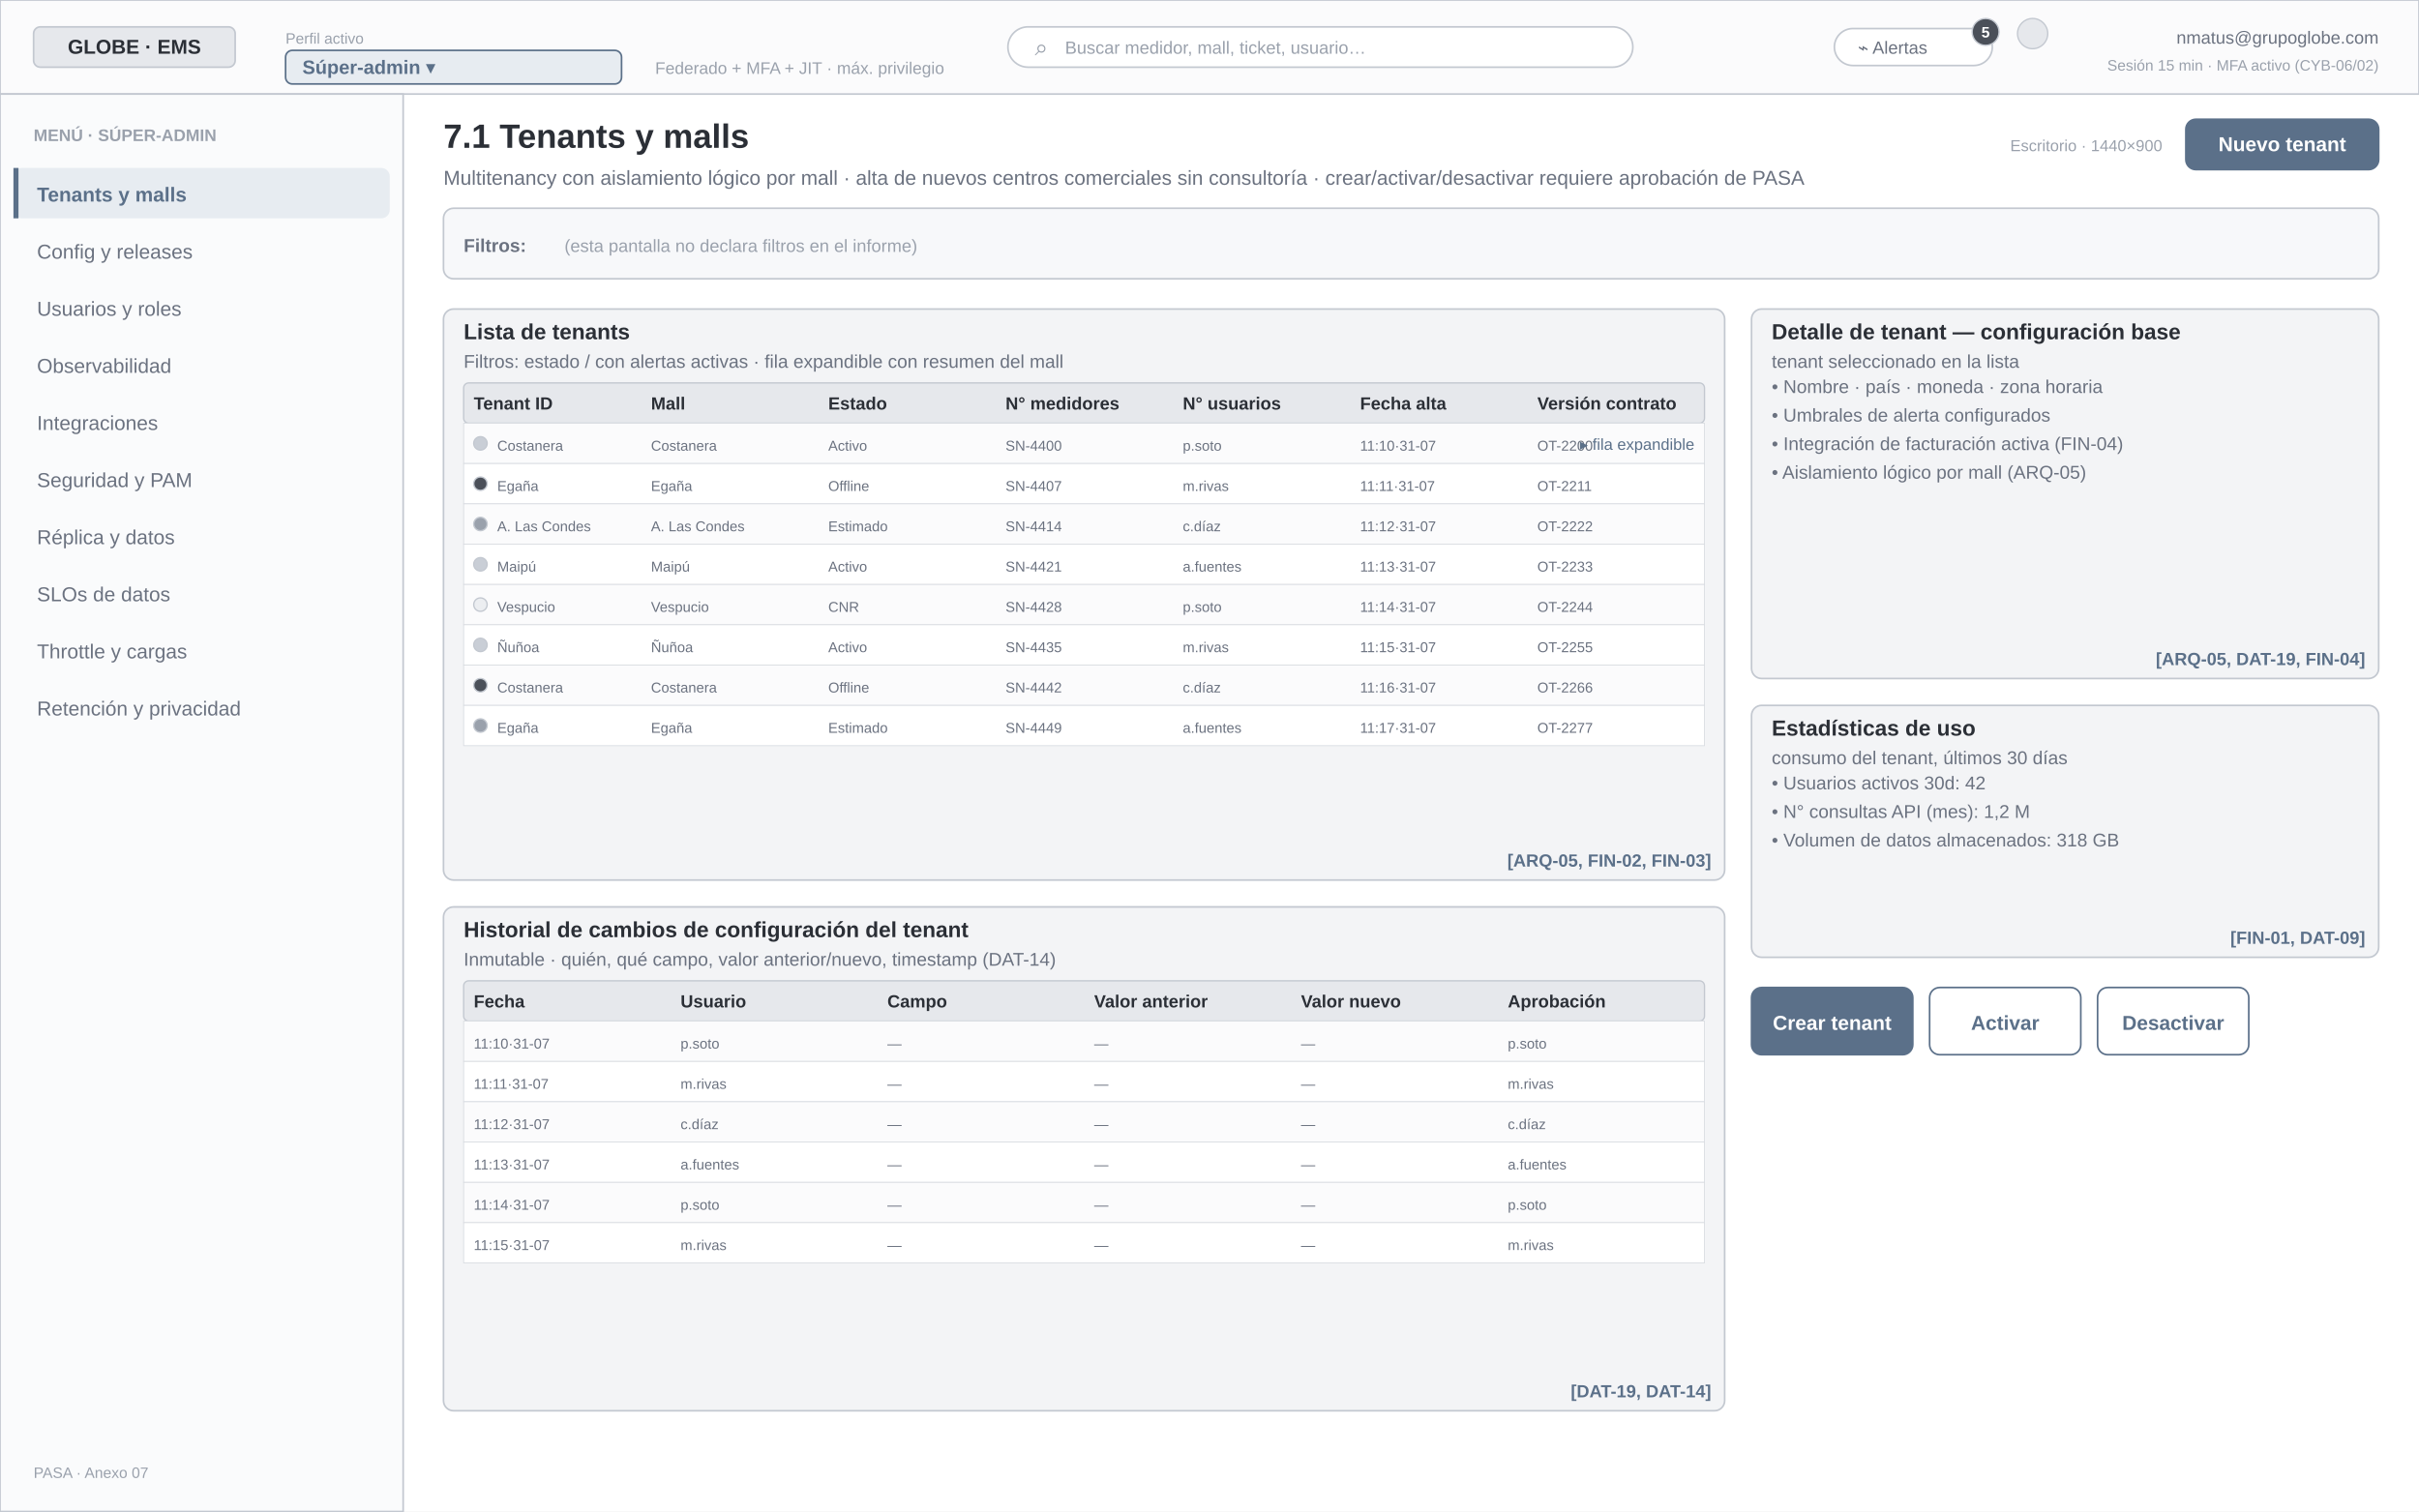
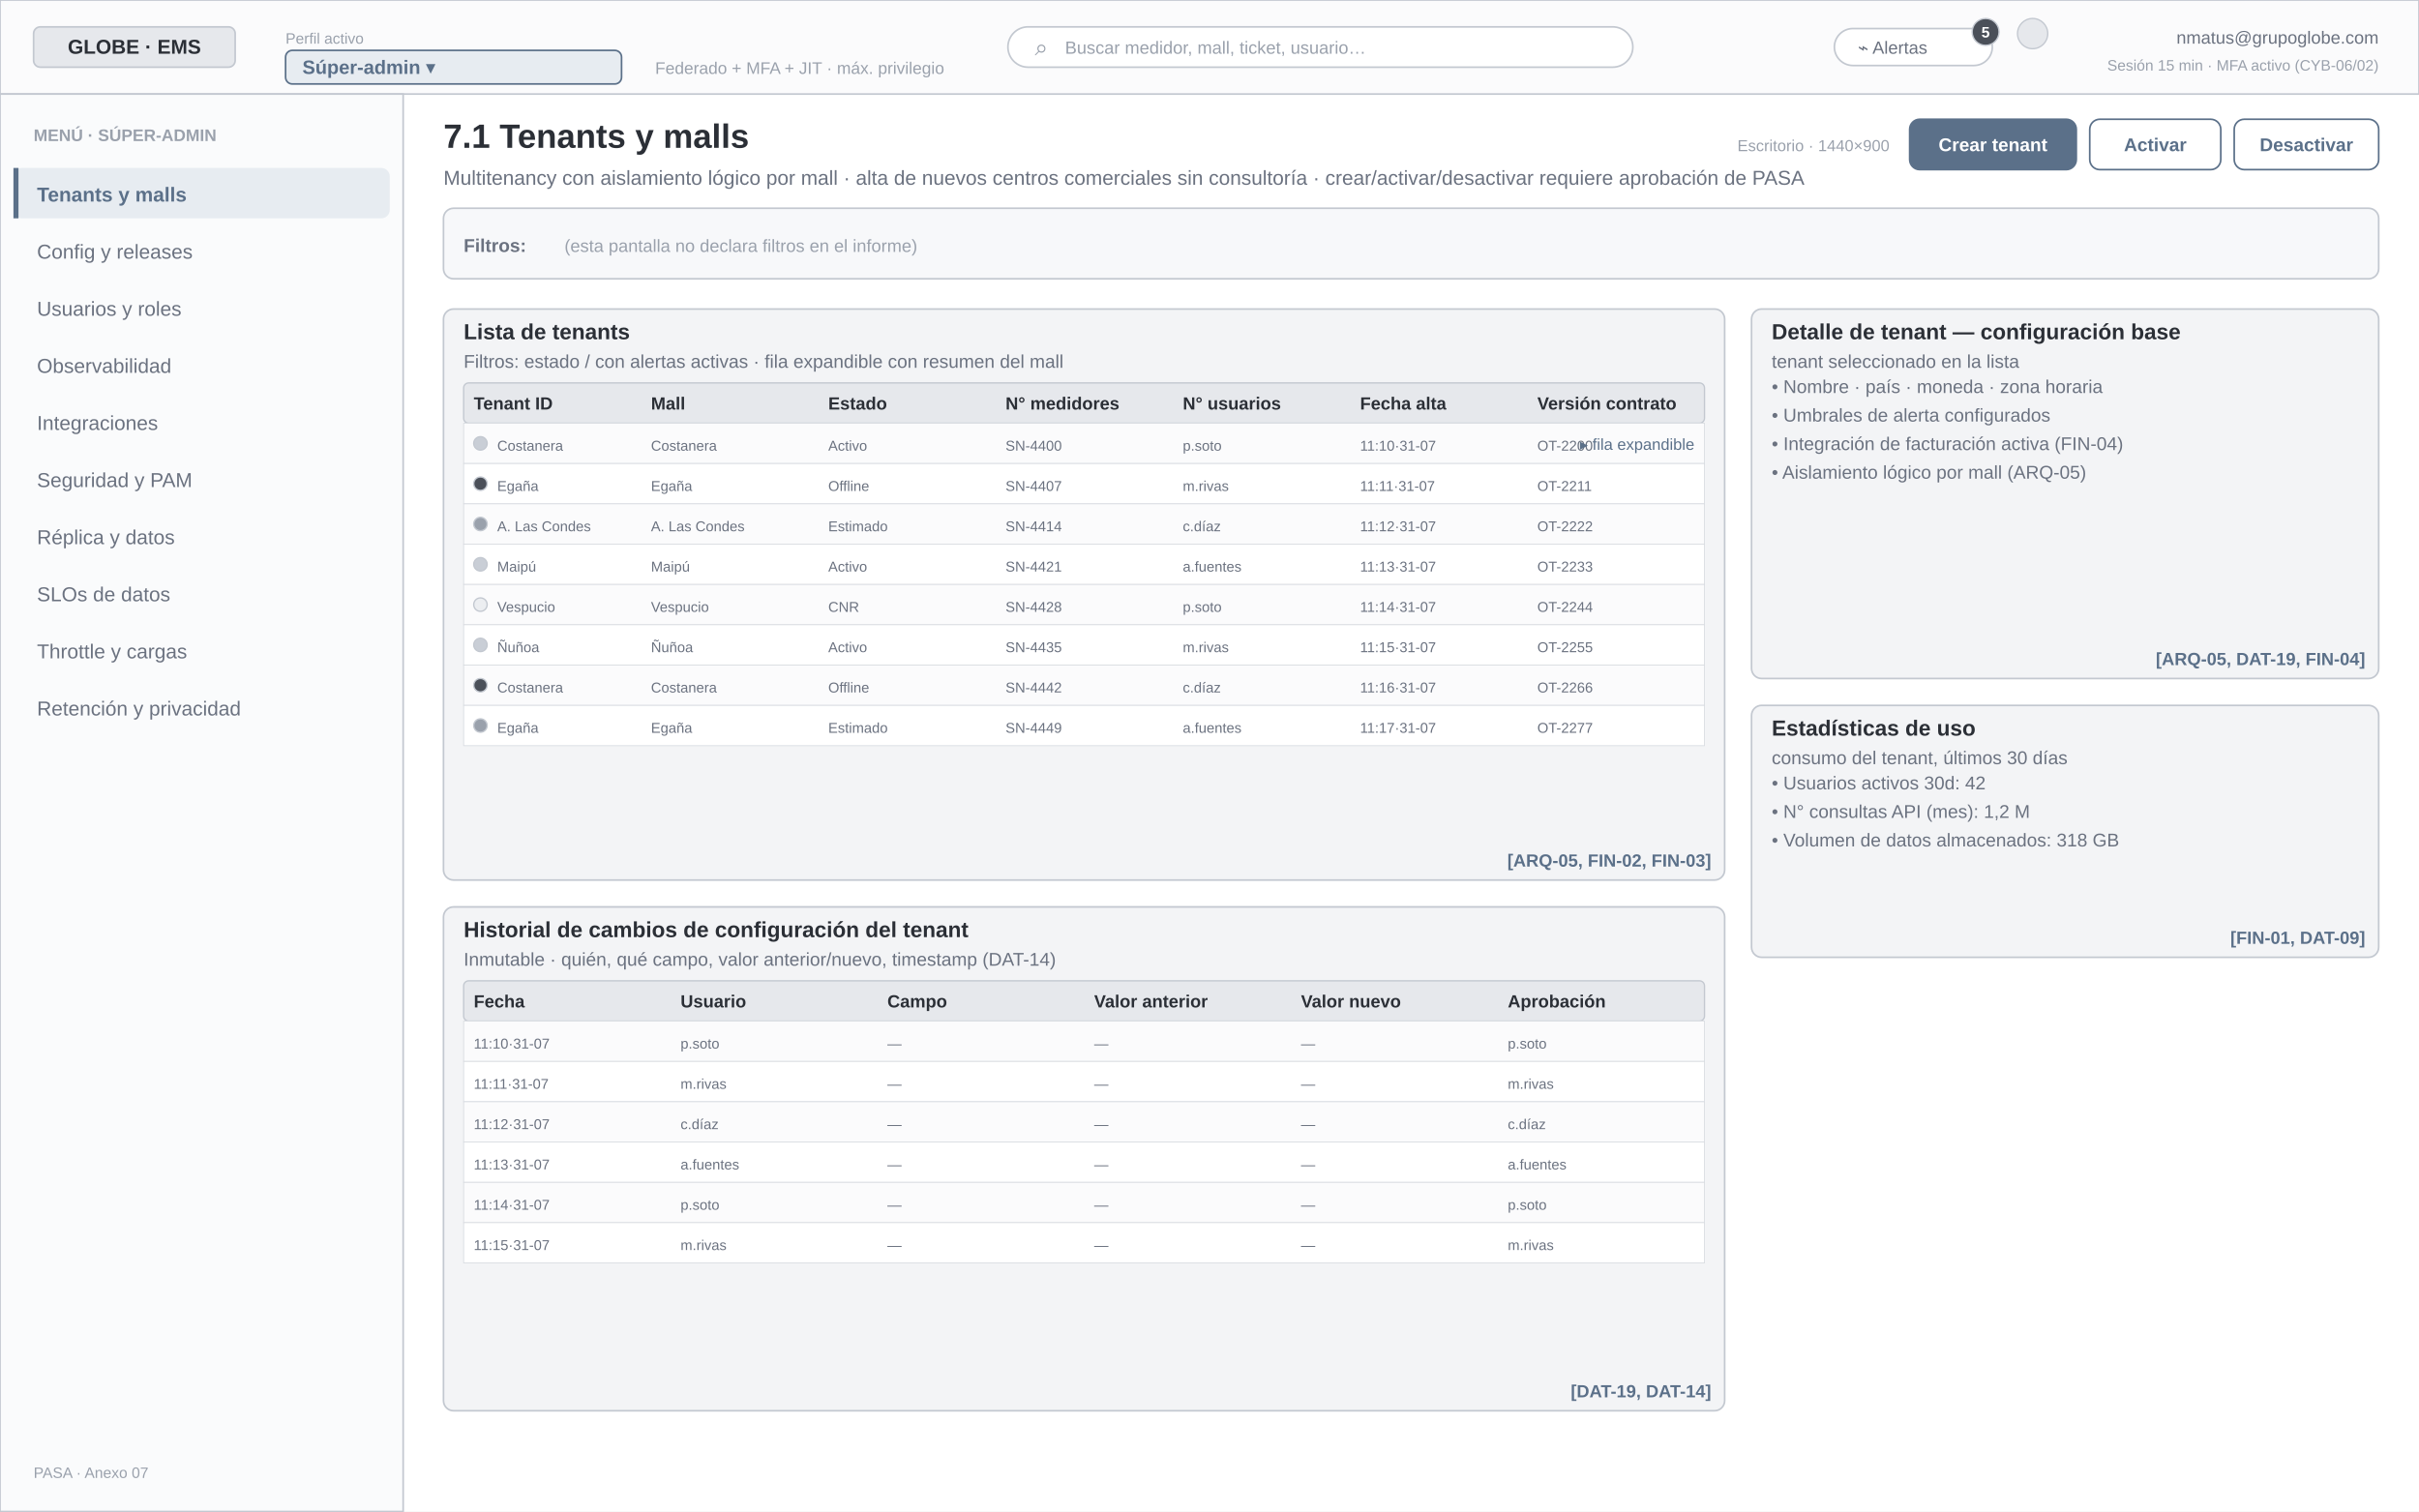
<svg xmlns="http://www.w3.org/2000/svg" viewBox="0 0 1440 900" width="1440" height="900" font-family="'Segoe UI', 'Helvetica Neue', Arial, sans-serif">
  <rect x="0" y="0" width="1440" height="900" rx="0" fill="#ffffff" stroke="none" stroke-width="1" />
  <rect x="0" y="0" width="1440" height="56" rx="0" fill="#fbfbfc" stroke="#c3c8d0" stroke-width="1" />
  <rect x="20" y="16" width="120" height="24" rx="4" fill="#e6e8ec" stroke="#c3c8d0" stroke-width="1" />
  <text x="80" y="32" font-family="'Segoe UI', 'Helvetica Neue', Arial, sans-serif" font-size="12" fill="#2b2f36" font-weight="700" text-anchor="middle">GLOBE · EMS</text>
  <text x="170" y="26" font-family="'Segoe UI', 'Helvetica Neue', Arial, sans-serif" font-size="9" fill="#9aa1ac" font-weight="normal" text-anchor="start">Perfil activo</text>
  <rect x="170" y="30" width="200" height="20" rx="4" fill="#e7ecf1" stroke="#5b7089" stroke-width="1" />
  <text x="180" y="44" font-family="'Segoe UI', 'Helvetica Neue', Arial, sans-serif" font-size="11.5" fill="#5b7089" font-weight="600" text-anchor="start">Súper-admin  ▾</text>
  <text x="390" y="44" font-family="'Segoe UI', 'Helvetica Neue', Arial, sans-serif" font-size="10" fill="#9aa1ac" font-weight="normal" text-anchor="start">Federado + MFA + JIT · máx. privilegio</text>
  <rect x="600" y="16" width="372" height="24" rx="12" fill="#ffffff" stroke="#c3c8d0" stroke-width="1" />
  <text x="616" y="33" font-family="'Segoe UI', 'Helvetica Neue', Arial, sans-serif" font-size="14" fill="#9aa1ac" font-weight="normal" text-anchor="start">⌕</text>
  <text x="634" y="32" font-family="'Segoe UI', 'Helvetica Neue', Arial, sans-serif" font-size="10.5" fill="#9aa1ac" font-weight="normal" text-anchor="start">Buscar medidor, mall, ticket, usuario…</text>
  <rect x="1092" y="17" width="94" height="22" rx="11" fill="#ffffff" stroke="#c3c8d0" stroke-width="1" />
  <text x="1106" y="32" font-family="'Segoe UI', 'Helvetica Neue', Arial, sans-serif" font-size="10.5" fill="#6b7280" font-weight="normal" text-anchor="start">⌁ Alertas</text>
  <circle cx="1182" cy="19" r="8" fill="#4b5059" stroke="#c3c8d0" stroke-width="0.8" />
  <text x="1182" y="22.3" font-family="'Segoe UI', 'Helvetica Neue', Arial, sans-serif" font-size="9" fill="#ffffff" font-weight="700" text-anchor="middle">5</text>
  <circle cx="1210" cy="20" r="9" fill="#e6e8ec" stroke="#c3c8d0" stroke-width="0.8" />
  <text x="1416" y="26" font-family="'Segoe UI', 'Helvetica Neue', Arial, sans-serif" font-size="10.5" fill="#6b7280" font-weight="normal" text-anchor="end">nmatus@grupoglobe.com</text>
  <text x="1416" y="42" font-family="'Segoe UI', 'Helvetica Neue', Arial, sans-serif" font-size="9" fill="#9aa1ac" font-weight="normal" text-anchor="end">Sesión 15 min · MFA activo (CYB-06/02)</text>
  <rect x="0" y="56" width="240" height="844" rx="0" fill="#fafbfc" stroke="#c3c8d0" stroke-width="1" />
  <text x="20" y="84" font-family="'Segoe UI', 'Helvetica Neue', Arial, sans-serif" font-size="10" fill="#9aa1ac" font-weight="700" text-anchor="start">MENÚ · SÚPER-ADMIN</text>
  <rect x="8" y="100" width="224" height="30" rx="5" fill="#e7ecf1" stroke="none" stroke-width="1" />
  <rect x="8" y="100" width="3" height="30" rx="0" fill="#5b7089" stroke="none" stroke-width="1" />
  <text x="22" y="120" font-family="'Segoe UI', 'Helvetica Neue', Arial, sans-serif" font-size="12" fill="#5b7089" font-weight="700" text-anchor="start">Tenants y malls</text>
  <text x="22" y="154" font-family="'Segoe UI', 'Helvetica Neue', Arial, sans-serif" font-size="12" fill="#6b7280" font-weight="normal" text-anchor="start">Config y releases</text>
  <text x="22" y="188" font-family="'Segoe UI', 'Helvetica Neue', Arial, sans-serif" font-size="12" fill="#6b7280" font-weight="normal" text-anchor="start">Usuarios y roles</text>
  <text x="22" y="222" font-family="'Segoe UI', 'Helvetica Neue', Arial, sans-serif" font-size="12" fill="#6b7280" font-weight="normal" text-anchor="start">Observabilidad</text>
  <text x="22" y="256" font-family="'Segoe UI', 'Helvetica Neue', Arial, sans-serif" font-size="12" fill="#6b7280" font-weight="normal" text-anchor="start">Integraciones</text>
  <text x="22" y="290" font-family="'Segoe UI', 'Helvetica Neue', Arial, sans-serif" font-size="12" fill="#6b7280" font-weight="normal" text-anchor="start">Seguridad y PAM</text>
  <text x="22" y="324" font-family="'Segoe UI', 'Helvetica Neue', Arial, sans-serif" font-size="12" fill="#6b7280" font-weight="normal" text-anchor="start">Réplica y datos</text>
  <text x="22" y="358" font-family="'Segoe UI', 'Helvetica Neue', Arial, sans-serif" font-size="12" fill="#6b7280" font-weight="normal" text-anchor="start">SLOs de datos</text>
  <text x="22" y="392" font-family="'Segoe UI', 'Helvetica Neue', Arial, sans-serif" font-size="12" fill="#6b7280" font-weight="normal" text-anchor="start">Throttle y cargas</text>
  <text x="22" y="426" font-family="'Segoe UI', 'Helvetica Neue', Arial, sans-serif" font-size="12" fill="#6b7280" font-weight="normal" text-anchor="start">Retención y privacidad</text>
  <text x="20" y="880" font-family="'Segoe UI', 'Helvetica Neue', Arial, sans-serif" font-size="9" fill="#9aa1ac" font-weight="normal" text-anchor="start">PASA · Anexo 07</text>
  <text x="264" y="88" font-family="'Segoe UI', 'Helvetica Neue', Arial, sans-serif" font-size="20" fill="#2b2f36" font-weight="700" text-anchor="start">7.1  Tenants y malls</text>
-   <rect x="1301.2" y="71" width="114.8" height="30" rx="6" fill="#5b7089" stroke="#5b7089" stroke-width="1" />
-   <text x="1358.6" y="90" font-family="'Segoe UI', 'Helvetica Neue', Arial, sans-serif" font-size="12" fill="#ffffff" font-weight="700" text-anchor="middle">Nuevo tenant</text>
-   <text x="1287.2" y="90" font-family="'Segoe UI', 'Helvetica Neue', Arial, sans-serif" font-size="9.5" fill="#9aa1ac" font-weight="normal" text-anchor="end">Escritorio · 1440×900</text>
+   <text x="1124.8" y="90" font-family="'Segoe UI', 'Helvetica Neue', Arial, sans-serif" font-size="9.5" fill="#9aa1ac" font-weight="normal" text-anchor="end">Escritorio · 1440×900</text>
+   <rect x="1136.8" y="71" width="99.2" height="30" rx="6" fill="#5b7089" stroke="#5b7089" stroke-width="1" />
+   <text x="1186.4" y="90" font-family="'Segoe UI', 'Helvetica Neue', Arial, sans-serif" font-size="11" fill="#ffffff" font-weight="700" text-anchor="middle">Crear tenant</text>
+   <rect x="1244.0" y="71" width="78" height="30" rx="6" fill="#ffffff" stroke="#5b7089" stroke-width="1" />
+   <text x="1283.0" y="90" font-family="'Segoe UI', 'Helvetica Neue', Arial, sans-serif" font-size="11" fill="#5b7089" font-weight="600" text-anchor="middle">Activar</text>
+   <rect x="1330.0" y="71" width="86.0" height="30" rx="6" fill="#ffffff" stroke="#5b7089" stroke-width="1" />
+   <text x="1373.0" y="90" font-family="'Segoe UI', 'Helvetica Neue', Arial, sans-serif" font-size="11" fill="#5b7089" font-weight="600" text-anchor="middle">Desactivar</text>
  <text x="264" y="110" font-family="'Segoe UI', 'Helvetica Neue', Arial, sans-serif" font-size="12" fill="#6b7280" font-weight="normal" text-anchor="start">Multitenancy con aislamiento lógico por mall · alta de nuevos centros comerciales sin consultoría · crear/activar/desactivar requiere aprobación de PASA</text>
  <rect x="264" y="124" width="1152" height="42" rx="6" fill="#f7f8fa" stroke="#c3c8d0" stroke-width="1" />
  <text x="276" y="150" font-family="'Segoe UI', 'Helvetica Neue', Arial, sans-serif" font-size="11" fill="#6b7280" font-weight="700" text-anchor="start">Filtros:</text>
  <text x="336" y="150" font-family="'Segoe UI', 'Helvetica Neue', Arial, sans-serif" font-size="10.5" fill="#9aa1ac" font-weight="normal" text-anchor="start">(esta pantalla no declara filtros en el informe)</text>
  <rect x="264.0" y="184" width="762.667" height="340" rx="6" fill="#f3f4f6" stroke="#c3c8d0" stroke-width="1" />
  <text x="276.0" y="202" font-family="'Segoe UI', 'Helvetica Neue', Arial, sans-serif" font-size="13" fill="#2b2f36" font-weight="700" text-anchor="start">Lista de tenants</text>
  <text x="276.0" y="219" font-family="'Segoe UI', 'Helvetica Neue', Arial, sans-serif" font-size="11" fill="#6b7280" font-weight="normal" text-anchor="start">Filtros: estado / con alertas activas · fila expandible con resumen del mall</text>
  <rect x="276.0" y="228" width="738.667" height="24" rx="3" fill="#e6e8ec" stroke="#c3c8d0" stroke-width="0.8" />
  <text x="282.0" y="243.84" font-family="'Segoe UI', 'Helvetica Neue', Arial, sans-serif" font-size="10.5" fill="#2b2f36" font-weight="700" text-anchor="start">Tenant ID</text>
  <text x="387.524" y="243.84" font-family="'Segoe UI', 'Helvetica Neue', Arial, sans-serif" font-size="10.5" fill="#2b2f36" font-weight="700" text-anchor="start">Mall</text>
  <text x="493.048" y="243.84" font-family="'Segoe UI', 'Helvetica Neue', Arial, sans-serif" font-size="10.5" fill="#2b2f36" font-weight="700" text-anchor="start">Estado</text>
  <text x="598.571" y="243.84" font-family="'Segoe UI', 'Helvetica Neue', Arial, sans-serif" font-size="10.5" fill="#2b2f36" font-weight="700" text-anchor="start">N° medidores</text>
  <text x="704.095" y="243.84" font-family="'Segoe UI', 'Helvetica Neue', Arial, sans-serif" font-size="10.5" fill="#2b2f36" font-weight="700" text-anchor="start">N° usuarios</text>
  <text x="809.619" y="243.84" font-family="'Segoe UI', 'Helvetica Neue', Arial, sans-serif" font-size="10.5" fill="#2b2f36" font-weight="700" text-anchor="start">Fecha alta</text>
  <text x="915.143" y="243.84" font-family="'Segoe UI', 'Helvetica Neue', Arial, sans-serif" font-size="10.5" fill="#2b2f36" font-weight="700" text-anchor="start">Versión contrato</text>
  <rect x="276.0" y="252" width="738.667" height="24" rx="0" fill="#fbfbfc" stroke="#d9dce1" stroke-width="0.5" />
  <circle cx="286.0" cy="264.0" r="4" fill="#c9ced6" stroke="#c3c8d0" stroke-width="0.8" />
  <text x="296.0" y="268.32" font-family="'Segoe UI', 'Helvetica Neue', Arial, sans-serif" font-size="8.5" fill="#6b7280" font-weight="normal" text-anchor="start">Costanera</text>
  <text x="387.524" y="268.32" font-family="'Segoe UI', 'Helvetica Neue', Arial, sans-serif" font-size="8.5" fill="#6b7280" font-weight="normal" text-anchor="start">Costanera</text>
  <text x="493.048" y="268.32" font-family="'Segoe UI', 'Helvetica Neue', Arial, sans-serif" font-size="8.5" fill="#6b7280" font-weight="normal" text-anchor="start">Activo</text>
  <text x="598.571" y="268.32" font-family="'Segoe UI', 'Helvetica Neue', Arial, sans-serif" font-size="8.5" fill="#6b7280" font-weight="normal" text-anchor="start">SN-4400</text>
  <text x="704.095" y="268.32" font-family="'Segoe UI', 'Helvetica Neue', Arial, sans-serif" font-size="8.5" fill="#6b7280" font-weight="normal" text-anchor="start">p.soto</text>
  <text x="809.619" y="268.32" font-family="'Segoe UI', 'Helvetica Neue', Arial, sans-serif" font-size="8.5" fill="#6b7280" font-weight="normal" text-anchor="start">11:10·31-07</text>
  <text x="915.143" y="268.32" font-family="'Segoe UI', 'Helvetica Neue', Arial, sans-serif" font-size="8.5" fill="#6b7280" font-weight="normal" text-anchor="start">OT-2200</text>
  <rect x="276.0" y="276" width="738.667" height="24" rx="0" fill="#ffffff" stroke="#d9dce1" stroke-width="0.5" />
  <circle cx="286.0" cy="288.0" r="4" fill="#4b5059" stroke="#c3c8d0" stroke-width="0.8" />
  <text x="296.0" y="292.32" font-family="'Segoe UI', 'Helvetica Neue', Arial, sans-serif" font-size="8.5" fill="#6b7280" font-weight="normal" text-anchor="start">Egaña</text>
  <text x="387.524" y="292.32" font-family="'Segoe UI', 'Helvetica Neue', Arial, sans-serif" font-size="8.5" fill="#6b7280" font-weight="normal" text-anchor="start">Egaña</text>
  <text x="493.048" y="292.32" font-family="'Segoe UI', 'Helvetica Neue', Arial, sans-serif" font-size="8.5" fill="#6b7280" font-weight="normal" text-anchor="start">Offline</text>
  <text x="598.571" y="292.32" font-family="'Segoe UI', 'Helvetica Neue', Arial, sans-serif" font-size="8.5" fill="#6b7280" font-weight="normal" text-anchor="start">SN-4407</text>
  <text x="704.095" y="292.32" font-family="'Segoe UI', 'Helvetica Neue', Arial, sans-serif" font-size="8.5" fill="#6b7280" font-weight="normal" text-anchor="start">m.rivas</text>
  <text x="809.619" y="292.32" font-family="'Segoe UI', 'Helvetica Neue', Arial, sans-serif" font-size="8.5" fill="#6b7280" font-weight="normal" text-anchor="start">11:11·31-07</text>
  <text x="915.143" y="292.32" font-family="'Segoe UI', 'Helvetica Neue', Arial, sans-serif" font-size="8.5" fill="#6b7280" font-weight="normal" text-anchor="start">OT-2211</text>
  <rect x="276.0" y="300" width="738.667" height="24" rx="0" fill="#fbfbfc" stroke="#d9dce1" stroke-width="0.5" />
  <circle cx="286.0" cy="312.0" r="4" fill="#9aa1ac" stroke="#c3c8d0" stroke-width="0.8" />
  <text x="296.0" y="316.32" font-family="'Segoe UI', 'Helvetica Neue', Arial, sans-serif" font-size="8.5" fill="#6b7280" font-weight="normal" text-anchor="start">A. Las Condes</text>
  <text x="387.524" y="316.32" font-family="'Segoe UI', 'Helvetica Neue', Arial, sans-serif" font-size="8.5" fill="#6b7280" font-weight="normal" text-anchor="start">A. Las Condes</text>
  <text x="493.048" y="316.32" font-family="'Segoe UI', 'Helvetica Neue', Arial, sans-serif" font-size="8.5" fill="#6b7280" font-weight="normal" text-anchor="start">Estimado</text>
  <text x="598.571" y="316.32" font-family="'Segoe UI', 'Helvetica Neue', Arial, sans-serif" font-size="8.5" fill="#6b7280" font-weight="normal" text-anchor="start">SN-4414</text>
  <text x="704.095" y="316.32" font-family="'Segoe UI', 'Helvetica Neue', Arial, sans-serif" font-size="8.5" fill="#6b7280" font-weight="normal" text-anchor="start">c.díaz</text>
  <text x="809.619" y="316.32" font-family="'Segoe UI', 'Helvetica Neue', Arial, sans-serif" font-size="8.5" fill="#6b7280" font-weight="normal" text-anchor="start">11:12·31-07</text>
  <text x="915.143" y="316.32" font-family="'Segoe UI', 'Helvetica Neue', Arial, sans-serif" font-size="8.5" fill="#6b7280" font-weight="normal" text-anchor="start">OT-2222</text>
  <rect x="276.0" y="324" width="738.667" height="24" rx="0" fill="#ffffff" stroke="#d9dce1" stroke-width="0.5" />
  <circle cx="286.0" cy="336.0" r="4" fill="#c9ced6" stroke="#c3c8d0" stroke-width="0.8" />
  <text x="296.0" y="340.32" font-family="'Segoe UI', 'Helvetica Neue', Arial, sans-serif" font-size="8.5" fill="#6b7280" font-weight="normal" text-anchor="start">Maipú</text>
  <text x="387.524" y="340.32" font-family="'Segoe UI', 'Helvetica Neue', Arial, sans-serif" font-size="8.5" fill="#6b7280" font-weight="normal" text-anchor="start">Maipú</text>
  <text x="493.048" y="340.32" font-family="'Segoe UI', 'Helvetica Neue', Arial, sans-serif" font-size="8.5" fill="#6b7280" font-weight="normal" text-anchor="start">Activo</text>
  <text x="598.571" y="340.32" font-family="'Segoe UI', 'Helvetica Neue', Arial, sans-serif" font-size="8.5" fill="#6b7280" font-weight="normal" text-anchor="start">SN-4421</text>
  <text x="704.095" y="340.32" font-family="'Segoe UI', 'Helvetica Neue', Arial, sans-serif" font-size="8.5" fill="#6b7280" font-weight="normal" text-anchor="start">a.fuentes</text>
  <text x="809.619" y="340.32" font-family="'Segoe UI', 'Helvetica Neue', Arial, sans-serif" font-size="8.5" fill="#6b7280" font-weight="normal" text-anchor="start">11:13·31-07</text>
  <text x="915.143" y="340.32" font-family="'Segoe UI', 'Helvetica Neue', Arial, sans-serif" font-size="8.5" fill="#6b7280" font-weight="normal" text-anchor="start">OT-2233</text>
  <rect x="276.0" y="348" width="738.667" height="24" rx="0" fill="#fbfbfc" stroke="#d9dce1" stroke-width="0.5" />
  <circle cx="286.0" cy="360.0" r="4" fill="#eceef1" stroke="#c3c8d0" stroke-width="0.8" />
  <text x="296.0" y="364.32" font-family="'Segoe UI', 'Helvetica Neue', Arial, sans-serif" font-size="8.5" fill="#6b7280" font-weight="normal" text-anchor="start">Vespucio</text>
  <text x="387.524" y="364.32" font-family="'Segoe UI', 'Helvetica Neue', Arial, sans-serif" font-size="8.5" fill="#6b7280" font-weight="normal" text-anchor="start">Vespucio</text>
  <text x="493.048" y="364.32" font-family="'Segoe UI', 'Helvetica Neue', Arial, sans-serif" font-size="8.5" fill="#6b7280" font-weight="normal" text-anchor="start">CNR</text>
  <text x="598.571" y="364.32" font-family="'Segoe UI', 'Helvetica Neue', Arial, sans-serif" font-size="8.5" fill="#6b7280" font-weight="normal" text-anchor="start">SN-4428</text>
  <text x="704.095" y="364.32" font-family="'Segoe UI', 'Helvetica Neue', Arial, sans-serif" font-size="8.5" fill="#6b7280" font-weight="normal" text-anchor="start">p.soto</text>
  <text x="809.619" y="364.32" font-family="'Segoe UI', 'Helvetica Neue', Arial, sans-serif" font-size="8.5" fill="#6b7280" font-weight="normal" text-anchor="start">11:14·31-07</text>
  <text x="915.143" y="364.32" font-family="'Segoe UI', 'Helvetica Neue', Arial, sans-serif" font-size="8.5" fill="#6b7280" font-weight="normal" text-anchor="start">OT-2244</text>
  <rect x="276.0" y="372" width="738.667" height="24" rx="0" fill="#ffffff" stroke="#d9dce1" stroke-width="0.5" />
  <circle cx="286.0" cy="384.0" r="4" fill="#c9ced6" stroke="#c3c8d0" stroke-width="0.8" />
  <text x="296.0" y="388.32" font-family="'Segoe UI', 'Helvetica Neue', Arial, sans-serif" font-size="8.5" fill="#6b7280" font-weight="normal" text-anchor="start">Ñuñoa</text>
  <text x="387.524" y="388.32" font-family="'Segoe UI', 'Helvetica Neue', Arial, sans-serif" font-size="8.5" fill="#6b7280" font-weight="normal" text-anchor="start">Ñuñoa</text>
  <text x="493.048" y="388.32" font-family="'Segoe UI', 'Helvetica Neue', Arial, sans-serif" font-size="8.5" fill="#6b7280" font-weight="normal" text-anchor="start">Activo</text>
  <text x="598.571" y="388.32" font-family="'Segoe UI', 'Helvetica Neue', Arial, sans-serif" font-size="8.5" fill="#6b7280" font-weight="normal" text-anchor="start">SN-4435</text>
  <text x="704.095" y="388.32" font-family="'Segoe UI', 'Helvetica Neue', Arial, sans-serif" font-size="8.5" fill="#6b7280" font-weight="normal" text-anchor="start">m.rivas</text>
  <text x="809.619" y="388.32" font-family="'Segoe UI', 'Helvetica Neue', Arial, sans-serif" font-size="8.5" fill="#6b7280" font-weight="normal" text-anchor="start">11:15·31-07</text>
  <text x="915.143" y="388.32" font-family="'Segoe UI', 'Helvetica Neue', Arial, sans-serif" font-size="8.5" fill="#6b7280" font-weight="normal" text-anchor="start">OT-2255</text>
  <rect x="276.0" y="396" width="738.667" height="24" rx="0" fill="#fbfbfc" stroke="#d9dce1" stroke-width="0.5" />
  <circle cx="286.0" cy="408.0" r="4" fill="#4b5059" stroke="#c3c8d0" stroke-width="0.8" />
  <text x="296.0" y="412.32" font-family="'Segoe UI', 'Helvetica Neue', Arial, sans-serif" font-size="8.5" fill="#6b7280" font-weight="normal" text-anchor="start">Costanera</text>
  <text x="387.524" y="412.32" font-family="'Segoe UI', 'Helvetica Neue', Arial, sans-serif" font-size="8.5" fill="#6b7280" font-weight="normal" text-anchor="start">Costanera</text>
  <text x="493.048" y="412.32" font-family="'Segoe UI', 'Helvetica Neue', Arial, sans-serif" font-size="8.5" fill="#6b7280" font-weight="normal" text-anchor="start">Offline</text>
  <text x="598.571" y="412.32" font-family="'Segoe UI', 'Helvetica Neue', Arial, sans-serif" font-size="8.5" fill="#6b7280" font-weight="normal" text-anchor="start">SN-4442</text>
  <text x="704.095" y="412.32" font-family="'Segoe UI', 'Helvetica Neue', Arial, sans-serif" font-size="8.5" fill="#6b7280" font-weight="normal" text-anchor="start">c.díaz</text>
  <text x="809.619" y="412.32" font-family="'Segoe UI', 'Helvetica Neue', Arial, sans-serif" font-size="8.5" fill="#6b7280" font-weight="normal" text-anchor="start">11:16·31-07</text>
  <text x="915.143" y="412.32" font-family="'Segoe UI', 'Helvetica Neue', Arial, sans-serif" font-size="8.5" fill="#6b7280" font-weight="normal" text-anchor="start">OT-2266</text>
  <rect x="276.0" y="420" width="738.667" height="24" rx="0" fill="#ffffff" stroke="#d9dce1" stroke-width="0.5" />
  <circle cx="286.0" cy="432.0" r="4" fill="#9aa1ac" stroke="#c3c8d0" stroke-width="0.8" />
  <text x="296.0" y="436.32" font-family="'Segoe UI', 'Helvetica Neue', Arial, sans-serif" font-size="8.5" fill="#6b7280" font-weight="normal" text-anchor="start">Egaña</text>
  <text x="387.524" y="436.32" font-family="'Segoe UI', 'Helvetica Neue', Arial, sans-serif" font-size="8.5" fill="#6b7280" font-weight="normal" text-anchor="start">Egaña</text>
  <text x="493.048" y="436.32" font-family="'Segoe UI', 'Helvetica Neue', Arial, sans-serif" font-size="8.5" fill="#6b7280" font-weight="normal" text-anchor="start">Estimado</text>
  <text x="598.571" y="436.32" font-family="'Segoe UI', 'Helvetica Neue', Arial, sans-serif" font-size="8.5" fill="#6b7280" font-weight="normal" text-anchor="start">SN-4449</text>
  <text x="704.095" y="436.32" font-family="'Segoe UI', 'Helvetica Neue', Arial, sans-serif" font-size="8.5" fill="#6b7280" font-weight="normal" text-anchor="start">a.fuentes</text>
  <text x="809.619" y="436.32" font-family="'Segoe UI', 'Helvetica Neue', Arial, sans-serif" font-size="8.5" fill="#6b7280" font-weight="normal" text-anchor="start">11:17·31-07</text>
  <text x="915.143" y="436.32" font-family="'Segoe UI', 'Helvetica Neue', Arial, sans-serif" font-size="8.5" fill="#6b7280" font-weight="normal" text-anchor="start">OT-2277</text>
  <text x="1008.667" y="267.84" font-family="'Segoe UI', 'Helvetica Neue', Arial, sans-serif" font-size="9.5" fill="#5b7089" font-weight="normal" text-anchor="end">▸ fila expandible</text>
  <text x="1018.667" y="516" font-family="'Segoe UI', 'Helvetica Neue', Arial, sans-serif" font-size="10.5" fill="#5b7089" font-weight="600" text-anchor="end">[ARQ-05, FIN-02, FIN-03]</text>
  <rect x="264.0" y="540" width="762.667" height="300" rx="6" fill="#f3f4f6" stroke="#c3c8d0" stroke-width="1" />
  <text x="276.0" y="558" font-family="'Segoe UI', 'Helvetica Neue', Arial, sans-serif" font-size="13" fill="#2b2f36" font-weight="700" text-anchor="start">Historial de cambios de configuración del tenant</text>
  <text x="276.0" y="575" font-family="'Segoe UI', 'Helvetica Neue', Arial, sans-serif" font-size="11" fill="#6b7280" font-weight="normal" text-anchor="start">Inmutable · quién, qué campo, valor anterior/nuevo, timestamp (DAT-14)</text>
  <rect x="276.0" y="584" width="738.667" height="24" rx="3" fill="#e6e8ec" stroke="#c3c8d0" stroke-width="0.8" />
  <text x="282.0" y="599.84" font-family="'Segoe UI', 'Helvetica Neue', Arial, sans-serif" font-size="10.5" fill="#2b2f36" font-weight="700" text-anchor="start">Fecha</text>
  <text x="405.111" y="599.84" font-family="'Segoe UI', 'Helvetica Neue', Arial, sans-serif" font-size="10.5" fill="#2b2f36" font-weight="700" text-anchor="start">Usuario</text>
  <text x="528.222" y="599.84" font-family="'Segoe UI', 'Helvetica Neue', Arial, sans-serif" font-size="10.5" fill="#2b2f36" font-weight="700" text-anchor="start">Campo</text>
  <text x="651.333" y="599.84" font-family="'Segoe UI', 'Helvetica Neue', Arial, sans-serif" font-size="10.5" fill="#2b2f36" font-weight="700" text-anchor="start">Valor anterior</text>
  <text x="774.444" y="599.84" font-family="'Segoe UI', 'Helvetica Neue', Arial, sans-serif" font-size="10.5" fill="#2b2f36" font-weight="700" text-anchor="start">Valor nuevo</text>
  <text x="897.556" y="599.84" font-family="'Segoe UI', 'Helvetica Neue', Arial, sans-serif" font-size="10.5" fill="#2b2f36" font-weight="700" text-anchor="start">Aprobación</text>
  <rect x="276.0" y="608" width="738.667" height="24" rx="0" fill="#fbfbfc" stroke="#d9dce1" stroke-width="0.5" />
  <text x="282.0" y="624.32" font-family="'Segoe UI', 'Helvetica Neue', Arial, sans-serif" font-size="8.5" fill="#6b7280" font-weight="normal" text-anchor="start">11:10·31-07</text>
  <text x="405.111" y="624.32" font-family="'Segoe UI', 'Helvetica Neue', Arial, sans-serif" font-size="8.5" fill="#6b7280" font-weight="normal" text-anchor="start">p.soto</text>
  <text x="528.222" y="624.32" font-family="'Segoe UI', 'Helvetica Neue', Arial, sans-serif" font-size="8.5" fill="#6b7280" font-weight="normal" text-anchor="start">—</text>
  <text x="651.333" y="624.32" font-family="'Segoe UI', 'Helvetica Neue', Arial, sans-serif" font-size="8.5" fill="#6b7280" font-weight="normal" text-anchor="start">—</text>
  <text x="774.444" y="624.32" font-family="'Segoe UI', 'Helvetica Neue', Arial, sans-serif" font-size="8.5" fill="#6b7280" font-weight="normal" text-anchor="start">—</text>
  <text x="897.556" y="624.32" font-family="'Segoe UI', 'Helvetica Neue', Arial, sans-serif" font-size="8.5" fill="#6b7280" font-weight="normal" text-anchor="start">p.soto</text>
  <rect x="276.0" y="632" width="738.667" height="24" rx="0" fill="#ffffff" stroke="#d9dce1" stroke-width="0.5" />
  <text x="282.0" y="648.32" font-family="'Segoe UI', 'Helvetica Neue', Arial, sans-serif" font-size="8.5" fill="#6b7280" font-weight="normal" text-anchor="start">11:11·31-07</text>
  <text x="405.111" y="648.32" font-family="'Segoe UI', 'Helvetica Neue', Arial, sans-serif" font-size="8.5" fill="#6b7280" font-weight="normal" text-anchor="start">m.rivas</text>
  <text x="528.222" y="648.32" font-family="'Segoe UI', 'Helvetica Neue', Arial, sans-serif" font-size="8.5" fill="#6b7280" font-weight="normal" text-anchor="start">—</text>
  <text x="651.333" y="648.32" font-family="'Segoe UI', 'Helvetica Neue', Arial, sans-serif" font-size="8.5" fill="#6b7280" font-weight="normal" text-anchor="start">—</text>
  <text x="774.444" y="648.32" font-family="'Segoe UI', 'Helvetica Neue', Arial, sans-serif" font-size="8.5" fill="#6b7280" font-weight="normal" text-anchor="start">—</text>
  <text x="897.556" y="648.32" font-family="'Segoe UI', 'Helvetica Neue', Arial, sans-serif" font-size="8.5" fill="#6b7280" font-weight="normal" text-anchor="start">m.rivas</text>
  <rect x="276.0" y="656" width="738.667" height="24" rx="0" fill="#fbfbfc" stroke="#d9dce1" stroke-width="0.5" />
  <text x="282.0" y="672.32" font-family="'Segoe UI', 'Helvetica Neue', Arial, sans-serif" font-size="8.5" fill="#6b7280" font-weight="normal" text-anchor="start">11:12·31-07</text>
  <text x="405.111" y="672.32" font-family="'Segoe UI', 'Helvetica Neue', Arial, sans-serif" font-size="8.5" fill="#6b7280" font-weight="normal" text-anchor="start">c.díaz</text>
  <text x="528.222" y="672.32" font-family="'Segoe UI', 'Helvetica Neue', Arial, sans-serif" font-size="8.5" fill="#6b7280" font-weight="normal" text-anchor="start">—</text>
  <text x="651.333" y="672.32" font-family="'Segoe UI', 'Helvetica Neue', Arial, sans-serif" font-size="8.5" fill="#6b7280" font-weight="normal" text-anchor="start">—</text>
  <text x="774.444" y="672.32" font-family="'Segoe UI', 'Helvetica Neue', Arial, sans-serif" font-size="8.5" fill="#6b7280" font-weight="normal" text-anchor="start">—</text>
  <text x="897.556" y="672.32" font-family="'Segoe UI', 'Helvetica Neue', Arial, sans-serif" font-size="8.5" fill="#6b7280" font-weight="normal" text-anchor="start">c.díaz</text>
  <rect x="276.0" y="680" width="738.667" height="24" rx="0" fill="#ffffff" stroke="#d9dce1" stroke-width="0.5" />
  <text x="282.0" y="696.32" font-family="'Segoe UI', 'Helvetica Neue', Arial, sans-serif" font-size="8.5" fill="#6b7280" font-weight="normal" text-anchor="start">11:13·31-07</text>
  <text x="405.111" y="696.32" font-family="'Segoe UI', 'Helvetica Neue', Arial, sans-serif" font-size="8.5" fill="#6b7280" font-weight="normal" text-anchor="start">a.fuentes</text>
  <text x="528.222" y="696.32" font-family="'Segoe UI', 'Helvetica Neue', Arial, sans-serif" font-size="8.5" fill="#6b7280" font-weight="normal" text-anchor="start">—</text>
  <text x="651.333" y="696.32" font-family="'Segoe UI', 'Helvetica Neue', Arial, sans-serif" font-size="8.5" fill="#6b7280" font-weight="normal" text-anchor="start">—</text>
  <text x="774.444" y="696.32" font-family="'Segoe UI', 'Helvetica Neue', Arial, sans-serif" font-size="8.5" fill="#6b7280" font-weight="normal" text-anchor="start">—</text>
  <text x="897.556" y="696.32" font-family="'Segoe UI', 'Helvetica Neue', Arial, sans-serif" font-size="8.5" fill="#6b7280" font-weight="normal" text-anchor="start">a.fuentes</text>
  <rect x="276.0" y="704" width="738.667" height="24" rx="0" fill="#fbfbfc" stroke="#d9dce1" stroke-width="0.5" />
  <text x="282.0" y="720.32" font-family="'Segoe UI', 'Helvetica Neue', Arial, sans-serif" font-size="8.5" fill="#6b7280" font-weight="normal" text-anchor="start">11:14·31-07</text>
  <text x="405.111" y="720.32" font-family="'Segoe UI', 'Helvetica Neue', Arial, sans-serif" font-size="8.5" fill="#6b7280" font-weight="normal" text-anchor="start">p.soto</text>
  <text x="528.222" y="720.32" font-family="'Segoe UI', 'Helvetica Neue', Arial, sans-serif" font-size="8.5" fill="#6b7280" font-weight="normal" text-anchor="start">—</text>
  <text x="651.333" y="720.32" font-family="'Segoe UI', 'Helvetica Neue', Arial, sans-serif" font-size="8.5" fill="#6b7280" font-weight="normal" text-anchor="start">—</text>
  <text x="774.444" y="720.32" font-family="'Segoe UI', 'Helvetica Neue', Arial, sans-serif" font-size="8.5" fill="#6b7280" font-weight="normal" text-anchor="start">—</text>
  <text x="897.556" y="720.32" font-family="'Segoe UI', 'Helvetica Neue', Arial, sans-serif" font-size="8.5" fill="#6b7280" font-weight="normal" text-anchor="start">p.soto</text>
  <rect x="276.0" y="728" width="738.667" height="24" rx="0" fill="#ffffff" stroke="#d9dce1" stroke-width="0.5" />
  <text x="282.0" y="744.32" font-family="'Segoe UI', 'Helvetica Neue', Arial, sans-serif" font-size="8.5" fill="#6b7280" font-weight="normal" text-anchor="start">11:15·31-07</text>
  <text x="405.111" y="744.32" font-family="'Segoe UI', 'Helvetica Neue', Arial, sans-serif" font-size="8.5" fill="#6b7280" font-weight="normal" text-anchor="start">m.rivas</text>
  <text x="528.222" y="744.32" font-family="'Segoe UI', 'Helvetica Neue', Arial, sans-serif" font-size="8.5" fill="#6b7280" font-weight="normal" text-anchor="start">—</text>
  <text x="651.333" y="744.32" font-family="'Segoe UI', 'Helvetica Neue', Arial, sans-serif" font-size="8.5" fill="#6b7280" font-weight="normal" text-anchor="start">—</text>
  <text x="774.444" y="744.32" font-family="'Segoe UI', 'Helvetica Neue', Arial, sans-serif" font-size="8.5" fill="#6b7280" font-weight="normal" text-anchor="start">—</text>
  <text x="897.556" y="744.32" font-family="'Segoe UI', 'Helvetica Neue', Arial, sans-serif" font-size="8.5" fill="#6b7280" font-weight="normal" text-anchor="start">m.rivas</text>
  <text x="1018.667" y="832" font-family="'Segoe UI', 'Helvetica Neue', Arial, sans-serif" font-size="10.5" fill="#5b7089" font-weight="600" text-anchor="end">[DAT-19, DAT-14]</text>
  <rect x="1042.667" y="184" width="373.333" height="220" rx="6" fill="#f3f4f6" stroke="#c3c8d0" stroke-width="1" />
  <text x="1054.667" y="202" font-family="'Segoe UI', 'Helvetica Neue', Arial, sans-serif" font-size="13" fill="#2b2f36" font-weight="700" text-anchor="start">Detalle de tenant — configuración base</text>
  <text x="1054.667" y="219" font-family="'Segoe UI', 'Helvetica Neue', Arial, sans-serif" font-size="11" fill="#6b7280" font-weight="normal" text-anchor="start">tenant seleccionado en la lista</text>
  <text x="1054.667" y="234" font-family="'Segoe UI', 'Helvetica Neue', Arial, sans-serif" font-size="11" fill="#6b7280" font-weight="normal" text-anchor="start">• Nombre · país · moneda · zona horaria</text>
  <text x="1054.667" y="251" font-family="'Segoe UI', 'Helvetica Neue', Arial, sans-serif" font-size="11" fill="#6b7280" font-weight="normal" text-anchor="start">• Umbrales de alerta configurados</text>
  <text x="1054.667" y="268" font-family="'Segoe UI', 'Helvetica Neue', Arial, sans-serif" font-size="11" fill="#6b7280" font-weight="normal" text-anchor="start">• Integración de facturación activa (FIN-04)</text>
  <text x="1054.667" y="285" font-family="'Segoe UI', 'Helvetica Neue', Arial, sans-serif" font-size="11" fill="#6b7280" font-weight="normal" text-anchor="start">• Aislamiento lógico por mall (ARQ-05)</text>
  <text x="1408" y="396" font-family="'Segoe UI', 'Helvetica Neue', Arial, sans-serif" font-size="10.5" fill="#5b7089" font-weight="600" text-anchor="end">[ARQ-05, DAT-19, FIN-04]</text>
  <rect x="1042.667" y="420" width="373.333" height="150" rx="6" fill="#f3f4f6" stroke="#c3c8d0" stroke-width="1" />
  <text x="1054.667" y="438" font-family="'Segoe UI', 'Helvetica Neue', Arial, sans-serif" font-size="13" fill="#2b2f36" font-weight="700" text-anchor="start">Estadísticas de uso</text>
  <text x="1054.667" y="455" font-family="'Segoe UI', 'Helvetica Neue', Arial, sans-serif" font-size="11" fill="#6b7280" font-weight="normal" text-anchor="start">consumo del tenant, últimos 30 días</text>
  <text x="1054.667" y="470" font-family="'Segoe UI', 'Helvetica Neue', Arial, sans-serif" font-size="11" fill="#6b7280" font-weight="normal" text-anchor="start">• Usuarios activos 30d: 42</text>
  <text x="1054.667" y="487" font-family="'Segoe UI', 'Helvetica Neue', Arial, sans-serif" font-size="11" fill="#6b7280" font-weight="normal" text-anchor="start">• N° consultas API (mes): 1,2 M</text>
  <text x="1054.667" y="504" font-family="'Segoe UI', 'Helvetica Neue', Arial, sans-serif" font-size="11" fill="#6b7280" font-weight="normal" text-anchor="start">• Volumen de datos almacenados: 318 GB</text>
  <text x="1408" y="562" font-family="'Segoe UI', 'Helvetica Neue', Arial, sans-serif" font-size="10.5" fill="#5b7089" font-weight="600" text-anchor="end">[FIN-01, DAT-09]</text>
-   <rect x="1042.667" y="588" width="96" height="40" rx="6" fill="#5b7089" stroke="#5b7089" stroke-width="1" />
-   <text x="1090.667" y="613.2" font-family="'Segoe UI', 'Helvetica Neue', Arial, sans-serif" font-size="12" fill="#ffffff" font-weight="600" text-anchor="middle">Crear tenant</text>
-   <rect x="1148.667" y="588" width="90" height="40" rx="6" fill="#ffffff" stroke="#5b7089" stroke-width="1" />
-   <text x="1193.667" y="613.2" font-family="'Segoe UI', 'Helvetica Neue', Arial, sans-serif" font-size="12" fill="#5b7089" font-weight="600" text-anchor="middle">Activar</text>
-   <rect x="1248.667" y="588" width="90" height="40" rx="6" fill="#ffffff" stroke="#5b7089" stroke-width="1" />
-   <text x="1293.667" y="613.2" font-family="'Segoe UI', 'Helvetica Neue', Arial, sans-serif" font-size="12" fill="#5b7089" font-weight="600" text-anchor="middle">Desactivar</text>
</svg>
